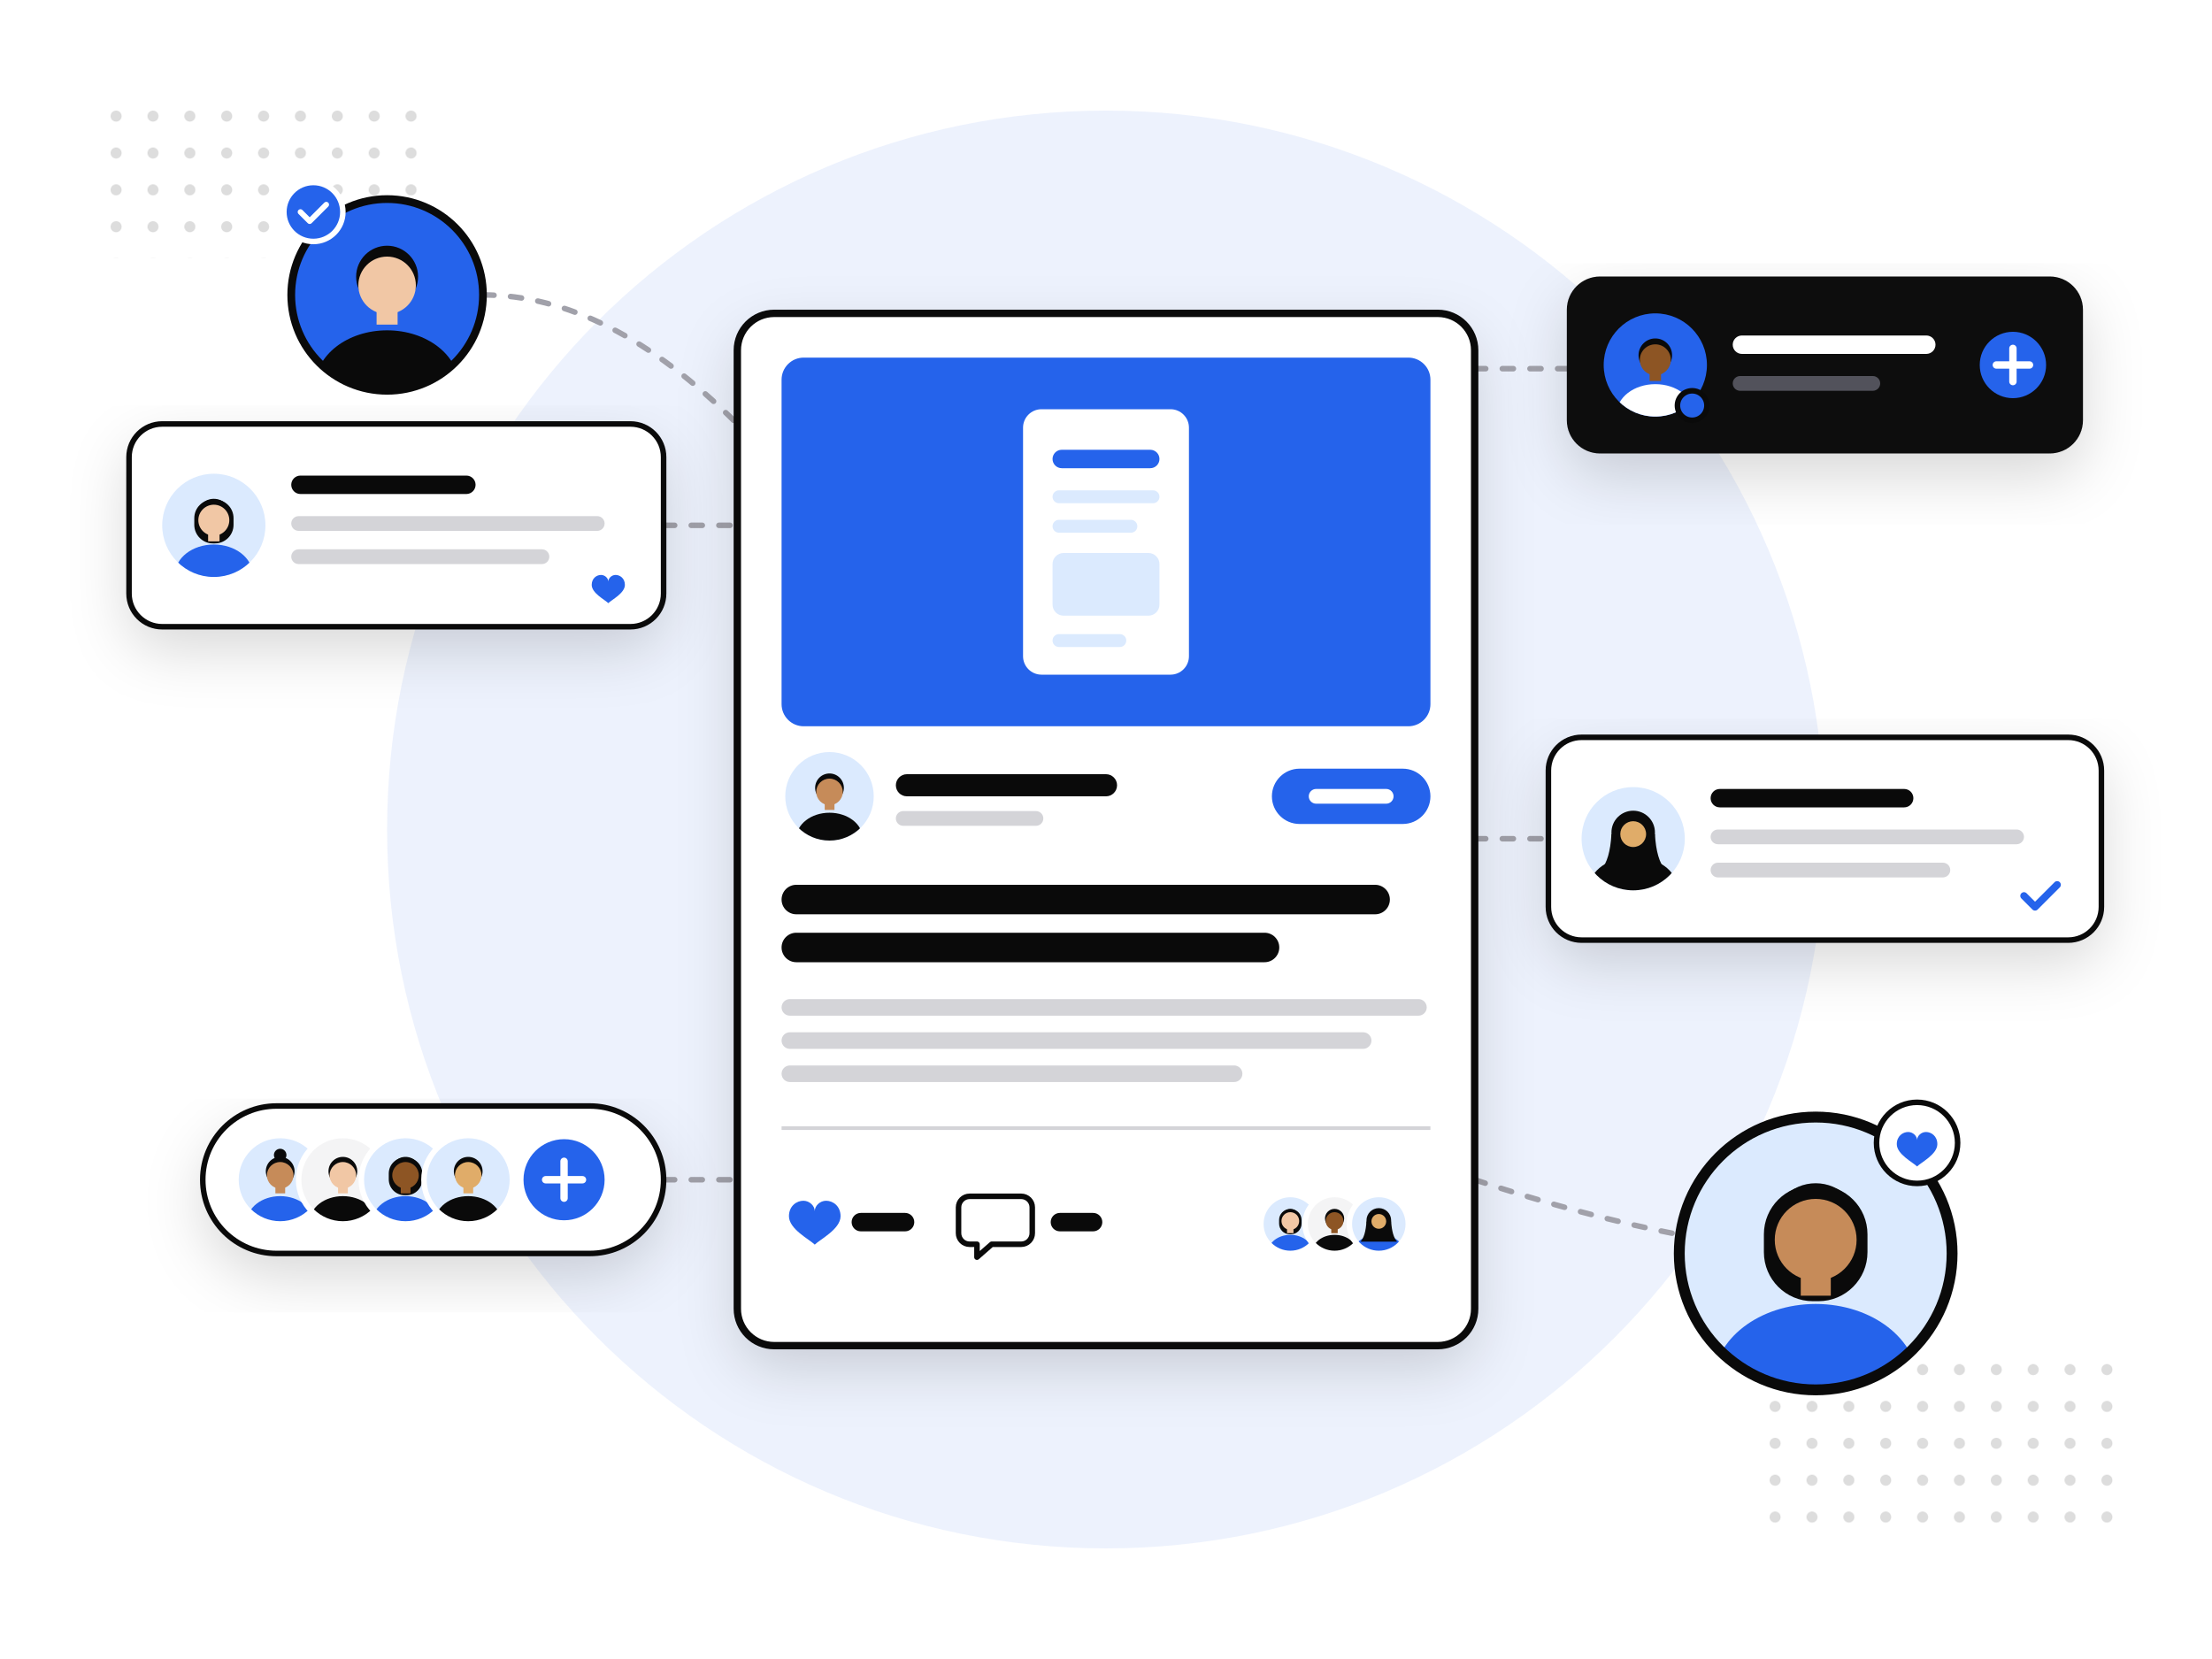
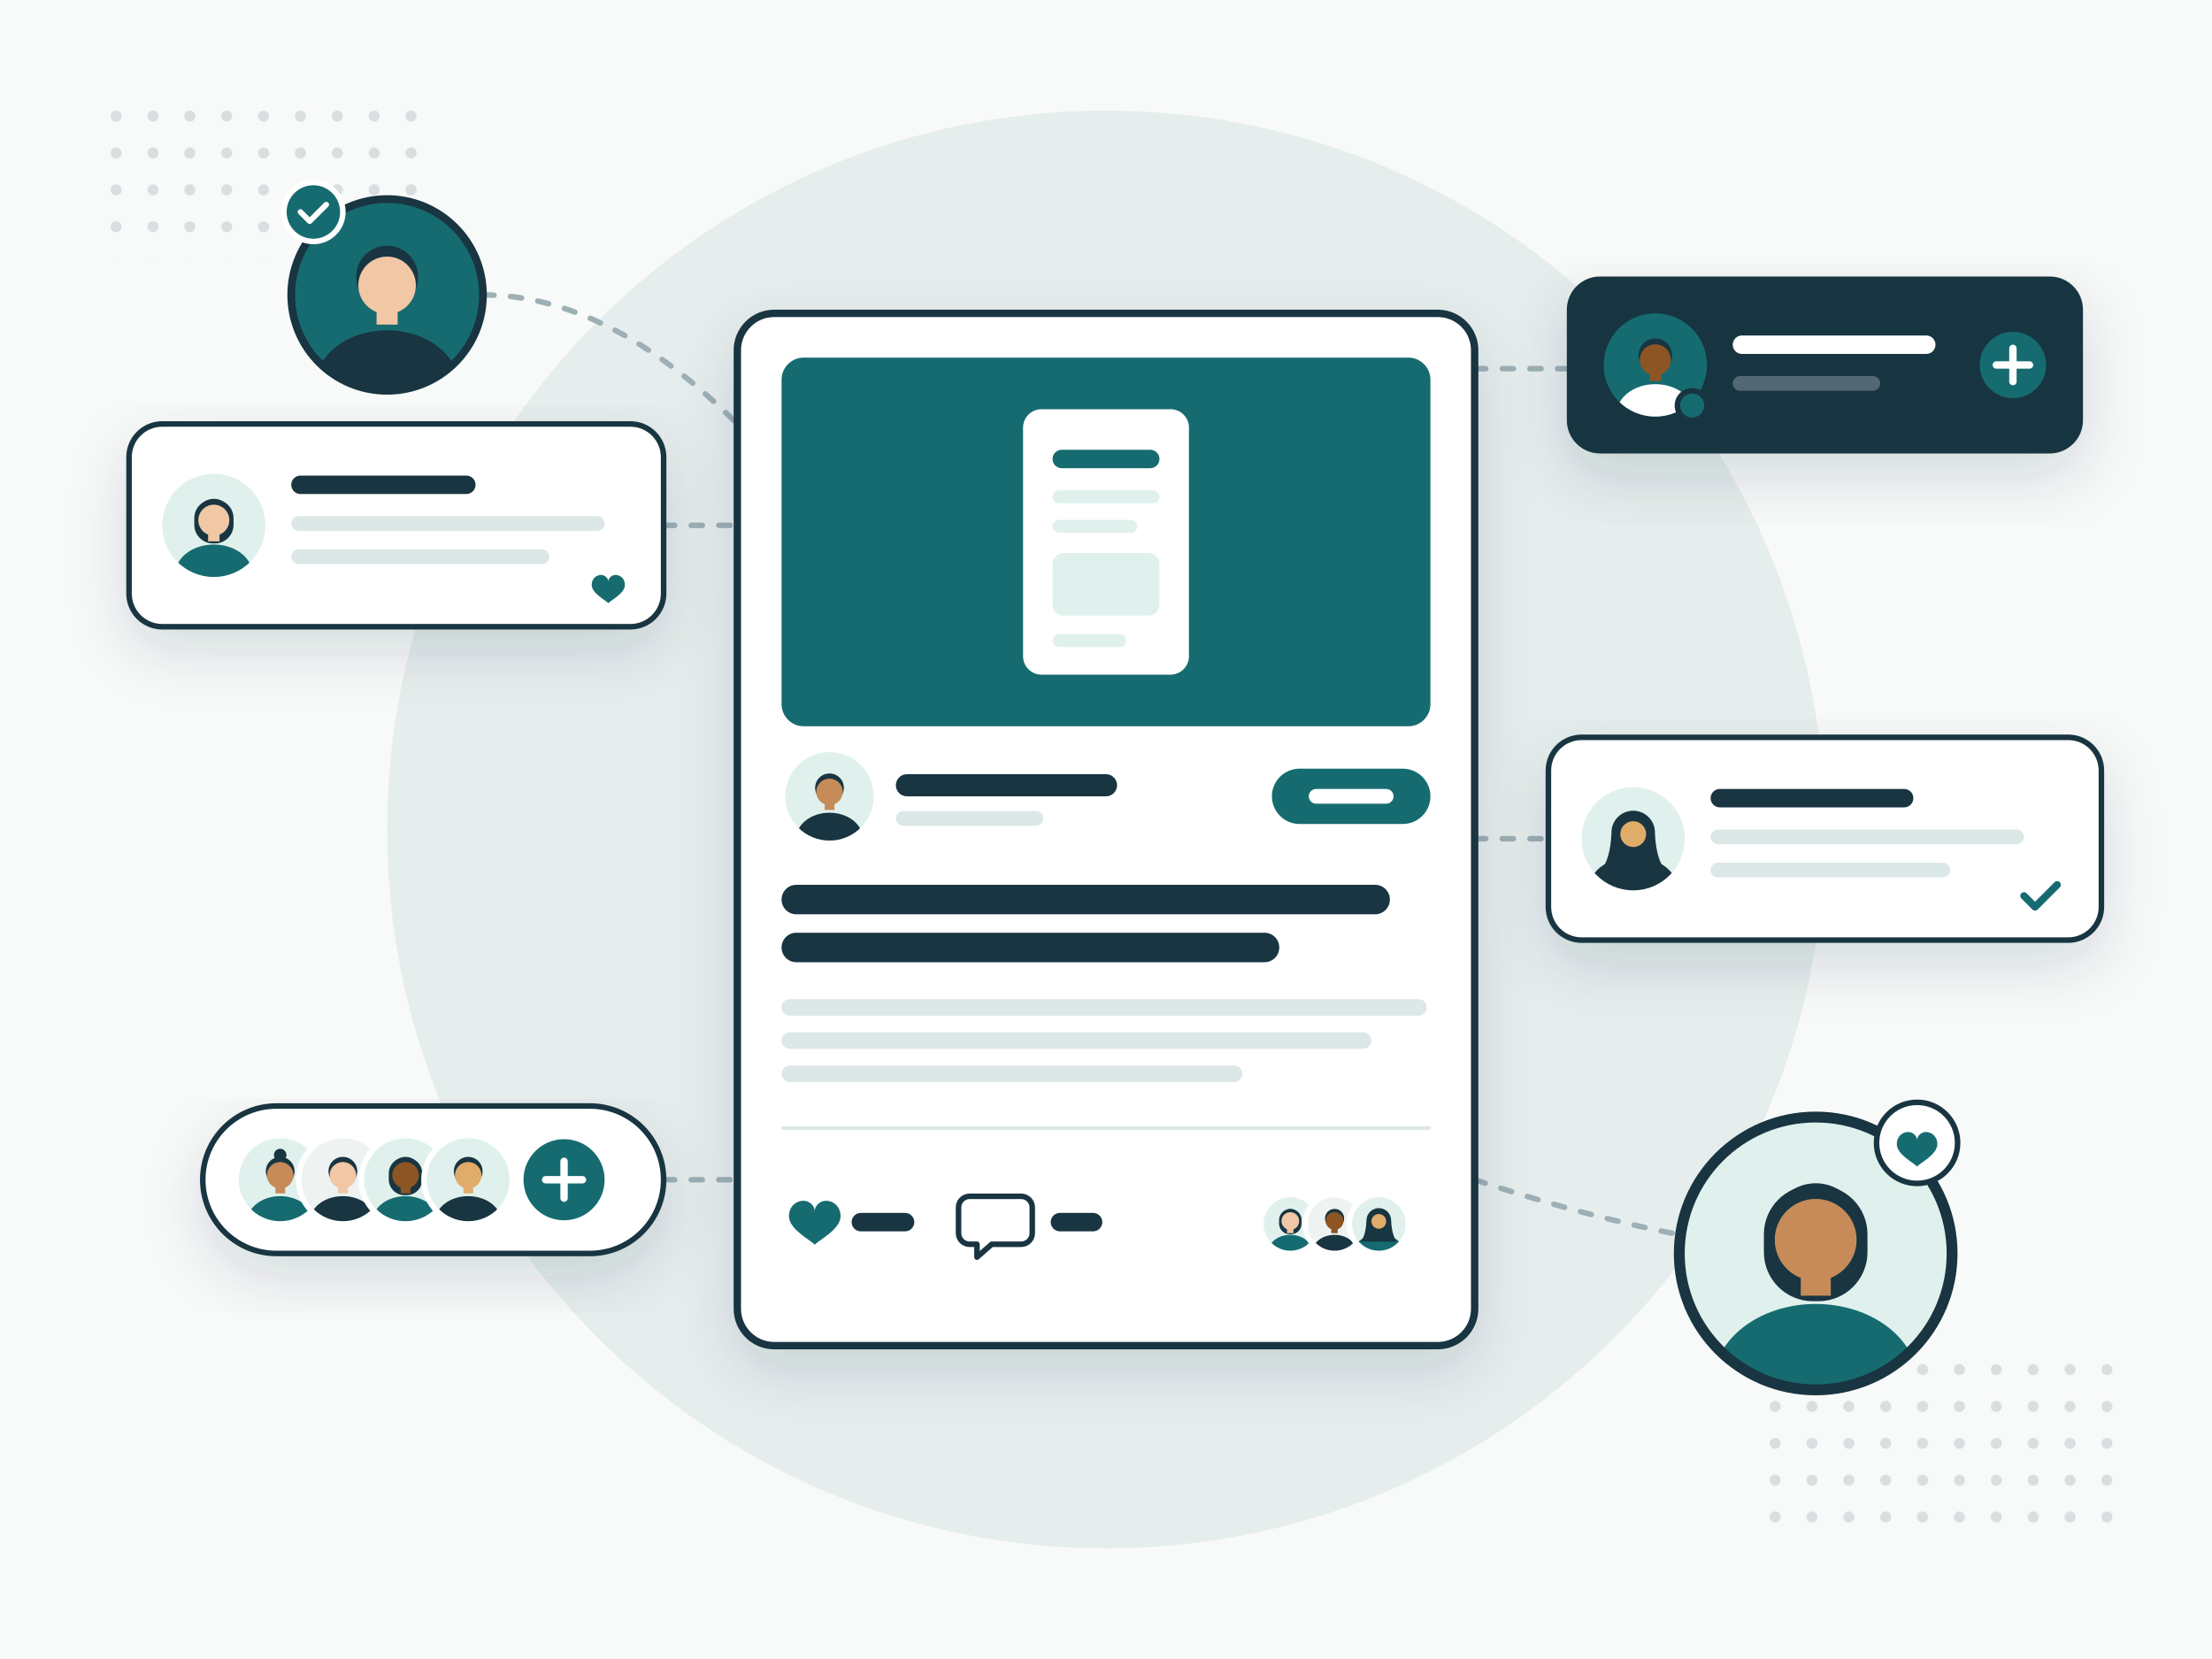
<svg xmlns="http://www.w3.org/2000/svg" viewBox="0 0 1200 900" width="1600" height="1200" role="img" aria-label="Ilustrasi Maserta: komunitas pembaca dan artikel">
  <defs>
    <filter id="sh" x="-20%" y="-20%" width="140%" height="160%">
-       <feDropShadow dx="0" dy="12" stdDeviation="16" flood-color="#0A0A0A" flood-opacity=".16" />
+       <feDropShadow dx="0" dy="12" stdDeviation="16" flood-color="#183541" flood-opacity=".16" />
    </filter>
    <pattern id="dots" width="20" height="20" patternUnits="userSpaceOnUse">
-       <circle cx="3" cy="3" r="3" fill="#0A0A0A" fill-opacity=".14" />
+       <circle cx="3" cy="3" r="3" fill="#183541" fill-opacity=".14" />
    </pattern>
  </defs>
-   <rect width="1200" height="900" fill="#FFFFFF" />
-   <circle cx="600" cy="450" r="390" fill="#2563EB" fill-opacity=".08" />
+   <rect width="1200" height="900" fill="#F8FAF9" />
+   <circle cx="600" cy="450" r="390" fill="#166B70" fill-opacity=".08" />
  <rect x="950" y="730" width="200" height="100" fill="url(#dots)" />
  <rect x="60" y="60" width="180" height="80" fill="url(#dots)" />
-   <g fill="none" stroke="#A1A1AA" stroke-width="3" stroke-dasharray="6 9" stroke-linecap="round">
+   <g fill="none" stroke="#9DB0B5" stroke-width="3" stroke-dasharray="6 9" stroke-linecap="round">
    <path d="M262 160Q330 160 400 230" />
    <path d="M360 285H400" />
    <path d="M800 200H850" />
    <path d="M800 455H840" />
    <path d="M360 640H400" />
    <path d="M800 640Q860 660 912 670" />
  </g>
  <g filter="url(#sh)">
    <rect x="400" y="170" width="400" height="560" rx="20" fill="#FFFFFF" />
  </g>
-   <rect x="400" y="170" width="400" height="560" rx="20" fill="none" stroke="#0A0A0A" stroke-width="4" />
-   <rect x="424" y="194" width="352" height="200" rx="12" fill="#2563EB" />
+   <rect x="400" y="170" width="400" height="560" rx="20" fill="none" stroke="#183541" stroke-width="4" />
+   <rect x="424" y="194" width="352" height="200" rx="12" fill="#166B70" />
  <rect x="555" y="222" width="90" height="144" rx="10" fill="#FFFFFF" />
-   <rect x="571" y="244" width="58" height="10" rx="5.0" fill="#2563EB" />
-   <rect x="571" y="266" width="58" height="7" rx="3.5" fill="#DBEAFE" />
-   <rect x="571" y="282" width="46" height="7" rx="3.5" fill="#DBEAFE" />
-   <rect x="571" y="300" width="58" height="34" rx="6" fill="#DBEAFE" />
-   <rect x="571" y="344" width="40" height="7" rx="3.5" fill="#DBEAFE" />
+   <rect x="571" y="244" width="58" height="10" rx="5.0" fill="#166B70" />
+   <rect x="571" y="266" width="58" height="7" rx="3.5" fill="#E0F1ED" />
+   <rect x="571" y="282" width="46" height="7" rx="3.5" fill="#E0F1ED" />
+   <rect x="571" y="300" width="58" height="34" rx="6" fill="#E0F1ED" />
+   <rect x="571" y="344" width="40" height="7" rx="3.5" fill="#E0F1ED" />
  <clipPath id="a1">
    <circle cx="450" cy="432" r="24" />
  </clipPath>
  <g clip-path="url(#a1)">
-     <circle cx="450" cy="432" r="24" fill="#DBEAFE" />
-     <ellipse cx="450" cy="454.8" rx="18.0" ry="13.9" fill="#0A0A0A" />
+     <circle cx="450" cy="432" r="24" fill="#E0F1ED" />
+     <ellipse cx="450" cy="454.8" rx="18.0" ry="13.9" fill="#183541" />
    <rect x="447.4" y="432.2" width="5.3" height="7.2" fill="#C68B59" />
-     <circle cx="450" cy="427.4" r="7.8" fill="#0A0A0A" />
+     <circle cx="450" cy="427.4" r="7.8" fill="#183541" />
    <circle cx="450" cy="429.6" r="7.2" fill="#C68B59" />
  </g>
-   <rect x="486" y="420" width="120" height="12" rx="6.0" fill="#0A0A0A" />
-   <rect x="486" y="440" width="80" height="8" rx="4.0" fill="#D4D4D8" />
-   <rect x="690" y="417" width="86" height="30" rx="15" fill="#2563EB" />
+   <rect x="486" y="420" width="120" height="12" rx="6.0" fill="#183541" />
+   <rect x="486" y="440" width="80" height="8" rx="4.0" fill="#DCE7E7" />
+   <rect x="690" y="417" width="86" height="30" rx="15" fill="#166B70" />
  <rect x="710" y="428" width="46" height="8" rx="4.0" fill="#FFFFFF" />
-   <rect x="424" y="480" width="330" height="16" rx="8.0" fill="#0A0A0A" />
-   <rect x="424" y="506" width="270" height="16" rx="8.0" fill="#0A0A0A" />
-   <rect x="424" y="542" width="350" height="9" rx="4.5" fill="#D4D4D8" />
-   <rect x="424" y="560" width="320" height="9" rx="4.5" fill="#D4D4D8" />
-   <rect x="424" y="578" width="250" height="9" rx="4.5" fill="#D4D4D8" />
-   <path d="M424 612H776" stroke="#D4D4D8" stroke-width="2" />
-   <path d="M0 .4C-.1 .3-.5 .1-.5-.15C-.5-.35-.35-.45-.22-.45C-.1-.45 0-.35 0-.25C0-.35.1-.45.22-.45C.35-.45.5-.35.5-.15C.5 .1.1 .3 0 .4Z" fill="#2563EB" transform="translate(442 664) scale(28)" />
-   <rect x="462" y="658" width="34" height="10" rx="5.0" fill="#0A0A0A" />
-   <path d="M522 650h28a6 6 0 0 1 6 6v14a6 6 0 0 1-6 6h-16l-8 7v-7h-4a6 6 0 0 1-6-6v-14a6 6 0 0 1 6-6z" fill="none" stroke="#0A0A0A" stroke-width="3" stroke-linejoin="round" transform="translate(4 -1)" />
-   <rect x="570" y="658" width="28" height="10" rx="5.0" fill="#0A0A0A" />
+   <rect x="424" y="480" width="330" height="16" rx="8.0" fill="#183541" />
+   <rect x="424" y="506" width="270" height="16" rx="8.0" fill="#183541" />
+   <rect x="424" y="542" width="350" height="9" rx="4.5" fill="#DCE7E7" />
+   <rect x="424" y="560" width="320" height="9" rx="4.5" fill="#DCE7E7" />
+   <rect x="424" y="578" width="250" height="9" rx="4.5" fill="#DCE7E7" />
+   <path d="M424 612H776" stroke="#DCE7E7" stroke-width="2" />
+   <path d="M0 .4C-.1 .3-.5 .1-.5-.15C-.5-.35-.35-.45-.22-.45C-.1-.45 0-.35 0-.25C0-.35.1-.45.22-.45C.35-.45.5-.35.5-.15C.5 .1.1 .3 0 .4Z" fill="#166B70" transform="translate(442 664) scale(28)" />
+   <rect x="462" y="658" width="34" height="10" rx="5.0" fill="#183541" />
+   <path d="M522 650h28a6 6 0 0 1 6 6v14a6 6 0 0 1-6 6h-16l-8 7v-7h-4a6 6 0 0 1-6-6v-14a6 6 0 0 1 6-6z" fill="none" stroke="#183541" stroke-width="3" stroke-linejoin="round" transform="translate(4 -1)" />
+   <rect x="570" y="658" width="28" height="10" rx="5.0" fill="#183541" />
  <clipPath id="a2">
    <circle cx="700" cy="664" r="16" />
  </clipPath>
  <g clip-path="url(#a2)">
-     <circle cx="700" cy="664" r="16" fill="#DBEAFE" />
-     <rect x="693.9" y="656.0" width="12.2" height="13.6" rx="5.8" fill="#0A0A0A" />
-     <ellipse cx="700" cy="679.2" rx="12.0" ry="9.3" fill="#2563EB" />
+     <circle cx="700" cy="664" r="16" fill="#E0F1ED" />
+     <rect x="693.9" y="656.0" width="12.2" height="13.6" rx="5.8" fill="#183541" />
+     <ellipse cx="700" cy="679.2" rx="12.0" ry="9.3" fill="#166B70" />
    <rect x="698.2" y="664.2" width="3.5" height="4.8" fill="#F1C7A5" />
-     <circle cx="700" cy="661.0" r="5.2" fill="#0A0A0A" />
+     <circle cx="700" cy="661.0" r="5.2" fill="#183541" />
    <circle cx="700" cy="662.4" r="4.8" fill="#F1C7A5" />
  </g>
  <circle cx="700" cy="664" r="16" fill="none" stroke="#FFFFFF" stroke-width="3.0" />
  <clipPath id="a3">
    <circle cx="724" cy="664" r="16" />
  </clipPath>
  <g clip-path="url(#a3)">
-     <circle cx="724" cy="664" r="16" fill="#F4F4F5" />
-     <ellipse cx="724" cy="679.2" rx="12.0" ry="9.3" fill="#0A0A0A" />
+     <circle cx="724" cy="664" r="16" fill="#EEF3F2" />
+     <ellipse cx="724" cy="679.2" rx="12.0" ry="9.3" fill="#183541" />
    <rect x="722.2" y="664.2" width="3.5" height="4.8" fill="#8D5524" />
-     <circle cx="724" cy="661.0" r="5.2" fill="#0A0A0A" />
+     <circle cx="724" cy="661.0" r="5.2" fill="#183541" />
    <circle cx="724" cy="662.4" r="4.8" fill="#8D5524" />
  </g>
  <circle cx="724" cy="664" r="16" fill="none" stroke="#FFFFFF" stroke-width="3.0" />
  <clipPath id="a4">
    <circle cx="748" cy="664" r="16" />
  </clipPath>
  <g clip-path="url(#a4)">
-     <circle cx="748" cy="664" r="16" fill="#DBEAFE" />
-     <ellipse cx="748" cy="679.2" rx="13.6" ry="9.6" fill="#2563EB" />
-     <circle cx="748" cy="662.1" r="6.7" fill="#0A0A0A" />
-     <path d="M741.3 662.6Q740.8 670.6 738.1 673.6H757.9Q755.2 670.6 754.7 662.6Z" fill="#0A0A0A" />
+     <circle cx="748" cy="664" r="16" fill="#E0F1ED" />
+     <ellipse cx="748" cy="679.2" rx="13.6" ry="9.6" fill="#166B70" />
+     <circle cx="748" cy="662.1" r="6.7" fill="#183541" />
+     <path d="M741.3 662.6Q740.8 670.6 738.1 673.6H757.9Q755.2 670.6 754.7 662.6Z" fill="#183541" />
    <circle cx="748" cy="662.6" r="4.0" fill="#E0AC69" />
  </g>
  <circle cx="748" cy="664" r="16" fill="none" stroke="#FFFFFF" stroke-width="3.0" />
  <g filter="url(#sh)">
    <rect x="70" y="230" width="290" height="110" rx="18" fill="#FFFFFF" />
  </g>
-   <rect x="70" y="230" width="290" height="110" rx="18" fill="none" stroke="#0A0A0A" stroke-width="3" />
+   <rect x="70" y="230" width="290" height="110" rx="18" fill="none" stroke="#183541" stroke-width="3" />
  <clipPath id="a5">
    <circle cx="116" cy="285" r="28" />
  </clipPath>
  <g clip-path="url(#a5)">
-     <circle cx="116" cy="285" r="28" fill="#DBEAFE" />
-     <rect x="105.4" y="271.0" width="21.3" height="23.8" rx="10.1" fill="#0A0A0A" />
-     <ellipse cx="116" cy="311.6" rx="21.0" ry="16.2" fill="#2563EB" />
+     <circle cx="116" cy="285" r="28" fill="#E0F1ED" />
+     <rect x="105.4" y="271.0" width="21.3" height="23.8" rx="10.1" fill="#183541" />
+     <ellipse cx="116" cy="311.6" rx="21.0" ry="16.2" fill="#166B70" />
    <rect x="112.9" y="285.3" width="6.2" height="8.4" fill="#F1C7A5" />
-     <circle cx="116" cy="279.7" r="9.1" fill="#0A0A0A" />
+     <circle cx="116" cy="279.7" r="9.1" fill="#183541" />
    <circle cx="116" cy="282.2" r="8.4" fill="#F1C7A5" />
  </g>
-   <rect x="158" y="258" width="100" height="10" rx="5.0" fill="#0A0A0A" />
-   <rect x="158" y="280" width="170" height="8" rx="4.0" fill="#D4D4D8" />
-   <rect x="158" y="298" width="140" height="8" rx="4.0" fill="#D4D4D8" />
-   <path d="M0 .4C-.1 .3-.5 .1-.5-.15C-.5-.35-.35-.45-.22-.45C-.1-.45 0-.35 0-.25C0-.35.1-.45.22-.45C.35-.45.5-.35.5-.15C.5 .1.1 .3 0 .4Z" fill="#2563EB" transform="translate(330 320) scale(18)" />
-   <g filter="url(#sh)">
-     <rect x="850" y="150" width="280" height="96" rx="18" fill="#0A0A0A" />
+   <rect x="158" y="258" width="100" height="10" rx="5.0" fill="#183541" />
+   <rect x="158" y="280" width="170" height="8" rx="4.0" fill="#DCE7E7" />
+   <rect x="158" y="298" width="140" height="8" rx="4.0" fill="#DCE7E7" />
+   <path d="M0 .4C-.1 .3-.5 .1-.5-.15C-.5-.35-.35-.45-.22-.45C-.1-.45 0-.35 0-.25C0-.35.1-.45.22-.45C.35-.45.5-.35.5-.15C.5 .1.1 .3 0 .4Z" fill="#166B70" transform="translate(330 320) scale(18)" />
+   <g filter="url(#sh)">
+     <rect x="850" y="150" width="280" height="96" rx="18" fill="#183541" />
  </g>
  <clipPath id="a6">
    <circle cx="898" cy="198" r="28" />
  </clipPath>
  <g clip-path="url(#a6)">
-     <circle cx="898" cy="198" r="28" fill="#2563EB" />
+     <circle cx="898" cy="198" r="28" fill="#166B70" />
    <ellipse cx="898" cy="224.6" rx="21.0" ry="16.2" fill="#FFFFFF" />
    <rect x="894.9" y="198.3" width="6.2" height="8.4" fill="#8D5524" />
-     <circle cx="898" cy="192.7" r="9.1" fill="#0A0A0A" />
+     <circle cx="898" cy="192.7" r="9.1" fill="#183541" />
    <circle cx="898" cy="195.2" r="8.4" fill="#8D5524" />
  </g>
-   <circle cx="918" cy="220" r="8" fill="#2563EB" stroke="#0A0A0A" stroke-width="3" />
+   <circle cx="918" cy="220" r="8" fill="#166B70" stroke="#183541" stroke-width="3" />
  <rect x="940" y="182" width="110" height="10" rx="5.0" fill="#FFFFFF" />
-   <rect x="940" y="204" width="80" height="8" rx="4.0" fill="#52525B" />
-   <circle cx="1092" cy="198" r="18" fill="#2563EB" />
+   <rect x="940" y="204" width="80" height="8" rx="4.0" fill="#526873" />
+   <circle cx="1092" cy="198" r="18" fill="#166B70" />
  <path d="M1092 189v18M1083 198h18" stroke="#FFFFFF" stroke-width="4" stroke-linecap="round" />
  <g filter="url(#sh)">
    <rect x="840" y="400" width="300" height="110" rx="18" fill="#FFFFFF" />
  </g>
-   <rect x="840" y="400" width="300" height="110" rx="18" fill="none" stroke="#0A0A0A" stroke-width="3" />
+   <rect x="840" y="400" width="300" height="110" rx="18" fill="none" stroke="#183541" stroke-width="3" />
  <clipPath id="a7">
    <circle cx="886" cy="455" r="28" />
  </clipPath>
  <g clip-path="url(#a7)">
-     <circle cx="886" cy="455" r="28" fill="#DBEAFE" />
-     <ellipse cx="886" cy="481.6" rx="23.8" ry="16.8" fill="#0A0A0A" />
-     <circle cx="886" cy="451.6" r="11.8" fill="#0A0A0A" />
-     <path d="M874.2 452.5Q873.4 466.5 868.6 471.8H903.4Q898.6 466.5 897.8 452.5Z" fill="#0A0A0A" />
+     <circle cx="886" cy="455" r="28" fill="#E0F1ED" />
+     <ellipse cx="886" cy="481.6" rx="23.8" ry="16.8" fill="#183541" />
+     <circle cx="886" cy="451.6" r="11.8" fill="#183541" />
+     <path d="M874.2 452.5Q873.4 466.5 868.6 471.8H903.4Q898.6 466.5 897.8 452.5Z" fill="#183541" />
    <circle cx="886" cy="452.5" r="7.0" fill="#E0AC69" />
  </g>
-   <rect x="928" y="428" width="110" height="10" rx="5.0" fill="#0A0A0A" />
-   <rect x="928" y="450" width="170" height="8" rx="4.0" fill="#D4D4D8" />
-   <rect x="928" y="468" width="130" height="8" rx="4.0" fill="#D4D4D8" />
-   <path d="M1098 486l6 6 12-12" fill="none" stroke="#2563EB" stroke-width="4" stroke-linecap="round" stroke-linejoin="round" />
+   <rect x="928" y="428" width="110" height="10" rx="5.0" fill="#183541" />
+   <rect x="928" y="450" width="170" height="8" rx="4.0" fill="#DCE7E7" />
+   <rect x="928" y="468" width="130" height="8" rx="4.0" fill="#DCE7E7" />
+   <path d="M1098 486l6 6 12-12" fill="none" stroke="#166B70" stroke-width="4" stroke-linecap="round" stroke-linejoin="round" />
  <g filter="url(#sh)">
    <rect x="110" y="600" width="250" height="80" rx="40" fill="#FFFFFF" />
  </g>
-   <rect x="110" y="600" width="250" height="80" rx="40" fill="none" stroke="#0A0A0A" stroke-width="3" />
+   <rect x="110" y="600" width="250" height="80" rx="40" fill="none" stroke="#183541" stroke-width="3" />
  <clipPath id="a8">
    <circle cx="152" cy="640" r="24" />
  </clipPath>
  <g clip-path="url(#a8)">
-     <circle cx="152" cy="640" r="24" fill="#DBEAFE" />
-     <ellipse cx="152" cy="662.8" rx="18.0" ry="13.9" fill="#2563EB" />
+     <circle cx="152" cy="640" r="24" fill="#E0F1ED" />
+     <ellipse cx="152" cy="662.8" rx="18.0" ry="13.9" fill="#166B70" />
    <rect x="149.4" y="640.2" width="5.3" height="7.2" fill="#C68B59" />
-     <circle cx="152" cy="635.4" r="7.8" fill="#0A0A0A" />
-     <circle cx="152" cy="626.6" r="3.4" fill="#0A0A0A" />
+     <circle cx="152" cy="635.4" r="7.8" fill="#183541" />
+     <circle cx="152" cy="626.6" r="3.4" fill="#183541" />
    <circle cx="152" cy="637.6" r="7.2" fill="#C68B59" />
  </g>
  <circle cx="152" cy="640" r="24" fill="none" stroke="#FFFFFF" stroke-width="3.0" />
  <clipPath id="a9">
    <circle cx="186" cy="640" r="24" />
  </clipPath>
  <g clip-path="url(#a9)">
-     <circle cx="186" cy="640" r="24" fill="#F4F4F5" />
-     <ellipse cx="186" cy="662.8" rx="18.0" ry="13.9" fill="#0A0A0A" />
+     <circle cx="186" cy="640" r="24" fill="#EEF3F2" />
+     <ellipse cx="186" cy="662.8" rx="18.0" ry="13.9" fill="#183541" />
    <rect x="183.4" y="640.2" width="5.3" height="7.2" fill="#F1C7A5" />
-     <circle cx="186" cy="635.4" r="7.8" fill="#0A0A0A" />
+     <circle cx="186" cy="635.4" r="7.8" fill="#183541" />
    <circle cx="186" cy="637.6" r="7.2" fill="#F1C7A5" />
  </g>
  <circle cx="186" cy="640" r="24" fill="none" stroke="#FFFFFF" stroke-width="3.0" />
  <clipPath id="a10">
    <circle cx="220" cy="640" r="24" />
  </clipPath>
  <g clip-path="url(#a10)">
-     <circle cx="220" cy="640" r="24" fill="#DBEAFE" />
-     <rect x="210.9" y="628.0" width="18.2" height="20.4" rx="8.6" fill="#0A0A0A" />
-     <ellipse cx="220" cy="662.8" rx="18.0" ry="13.9" fill="#2563EB" />
+     <circle cx="220" cy="640" r="24" fill="#E0F1ED" />
+     <rect x="210.9" y="628.0" width="18.2" height="20.4" rx="8.6" fill="#183541" />
+     <ellipse cx="220" cy="662.8" rx="18.0" ry="13.9" fill="#166B70" />
    <rect x="217.4" y="640.2" width="5.3" height="7.2" fill="#8D5524" />
-     <circle cx="220" cy="635.4" r="7.8" fill="#0A0A0A" />
+     <circle cx="220" cy="635.4" r="7.8" fill="#183541" />
    <circle cx="220" cy="637.6" r="7.2" fill="#8D5524" />
  </g>
  <circle cx="220" cy="640" r="24" fill="none" stroke="#FFFFFF" stroke-width="3.0" />
  <clipPath id="a11">
    <circle cx="254" cy="640" r="24" />
  </clipPath>
  <g clip-path="url(#a11)">
-     <circle cx="254" cy="640" r="24" fill="#DBEAFE" />
-     <ellipse cx="254" cy="662.8" rx="18.0" ry="13.9" fill="#0A0A0A" />
+     <circle cx="254" cy="640" r="24" fill="#E0F1ED" />
+     <ellipse cx="254" cy="662.8" rx="18.0" ry="13.9" fill="#183541" />
    <rect x="251.4" y="640.2" width="5.3" height="7.2" fill="#E0AC69" />
-     <circle cx="254" cy="635.4" r="7.8" fill="#0A0A0A" />
+     <circle cx="254" cy="635.4" r="7.8" fill="#183541" />
    <circle cx="254" cy="637.6" r="7.2" fill="#E0AC69" />
  </g>
  <circle cx="254" cy="640" r="24" fill="none" stroke="#FFFFFF" stroke-width="3.0" />
-   <circle cx="306" cy="640" r="24" fill="#2563EB" stroke="#FFFFFF" stroke-width="4" />
+   <circle cx="306" cy="640" r="24" fill="#166B70" stroke="#FFFFFF" stroke-width="4" />
  <path d="M306 630v20M296 640h20" stroke="#FFFFFF" stroke-width="4" stroke-linecap="round" />
  <clipPath id="a12">
    <circle cx="210" cy="160" r="52" />
  </clipPath>
  <g clip-path="url(#a12)">
-     <circle cx="210" cy="160" r="52" fill="#2563EB" />
-     <ellipse cx="210" cy="209.4" rx="39.0" ry="30.2" fill="#0A0A0A" />
+     <circle cx="210" cy="160" r="52" fill="#166B70" />
+     <ellipse cx="210" cy="209.4" rx="39.0" ry="30.2" fill="#183541" />
    <rect x="204.3" y="160.5" width="11.4" height="15.6" fill="#F1C7A5" />
-     <circle cx="210" cy="150.1" r="16.8" fill="#0A0A0A" />
+     <circle cx="210" cy="150.1" r="16.8" fill="#183541" />
    <circle cx="210" cy="154.8" r="15.6" fill="#F1C7A5" />
  </g>
-   <circle cx="210" cy="160" r="52" fill="none" stroke="#0A0A0A" stroke-width="4.2" />
+   <circle cx="210" cy="160" r="52" fill="none" stroke="#183541" stroke-width="4.2" />
  <clipPath id="a13">
    <circle cx="985" cy="680" r="74" />
  </clipPath>
  <g clip-path="url(#a13)">
-     <circle cx="985" cy="680" r="74" fill="#DBEAFE" />
-     <rect x="956.9" y="643.0" width="56.2" height="62.9" rx="26.6" fill="#0A0A0A" />
-     <ellipse cx="985" cy="750.3" rx="55.5" ry="42.9" fill="#2563EB" />
+     <circle cx="985" cy="680" r="74" fill="#E0F1ED" />
+     <rect x="956.9" y="643.0" width="56.2" height="62.9" rx="26.6" fill="#183541" />
+     <ellipse cx="985" cy="750.3" rx="55.5" ry="42.9" fill="#166B70" />
    <rect x="976.9" y="680.7" width="16.3" height="22.2" fill="#C68B59" />
-     <circle cx="985" cy="665.9" r="24.0" fill="#0A0A0A" />
+     <circle cx="985" cy="665.9" r="24.0" fill="#183541" />
    <circle cx="985" cy="672.6" r="22.2" fill="#C68B59" />
  </g>
-   <circle cx="985" cy="680" r="74" fill="none" stroke="#0A0A0A" stroke-width="5.9" />
-   <circle cx="1040" cy="620" r="22" fill="#FFFFFF" stroke="#0A0A0A" stroke-width="3" />
-   <path d="M0 .4C-.1 .3-.5 .1-.5-.15C-.5-.35-.35-.45-.22-.45C-.1-.45 0-.35 0-.25C0-.35.1-.45.22-.45C.35-.45.5-.35.5-.15C.5 .1.1 .3 0 .4Z" fill="#2563EB" transform="translate(1040 624) scale(22)" />
-   <circle cx="170" cy="115" r="16" fill="#2563EB" stroke="#FFFFFF" stroke-width="3" />
+   <circle cx="985" cy="680" r="74" fill="none" stroke="#183541" stroke-width="5.9" />
+   <circle cx="1040" cy="620" r="22" fill="#FFFFFF" stroke="#183541" stroke-width="3" />
+   <path d="M0 .4C-.1 .3-.5 .1-.5-.15C-.5-.35-.35-.45-.22-.45C-.1-.45 0-.35 0-.25C0-.35.1-.45.22-.45C.35-.45.5-.35.5-.15C.5 .1.1 .3 0 .4Z" fill="#166B70" transform="translate(1040 624) scale(22)" />
+   <circle cx="170" cy="115" r="16" fill="#166B70" stroke="#FFFFFF" stroke-width="3" />
  <path d="M163 115l5 5 9-9" fill="none" stroke="#FFFFFF" stroke-width="3" stroke-linecap="round" stroke-linejoin="round" />
</svg>
